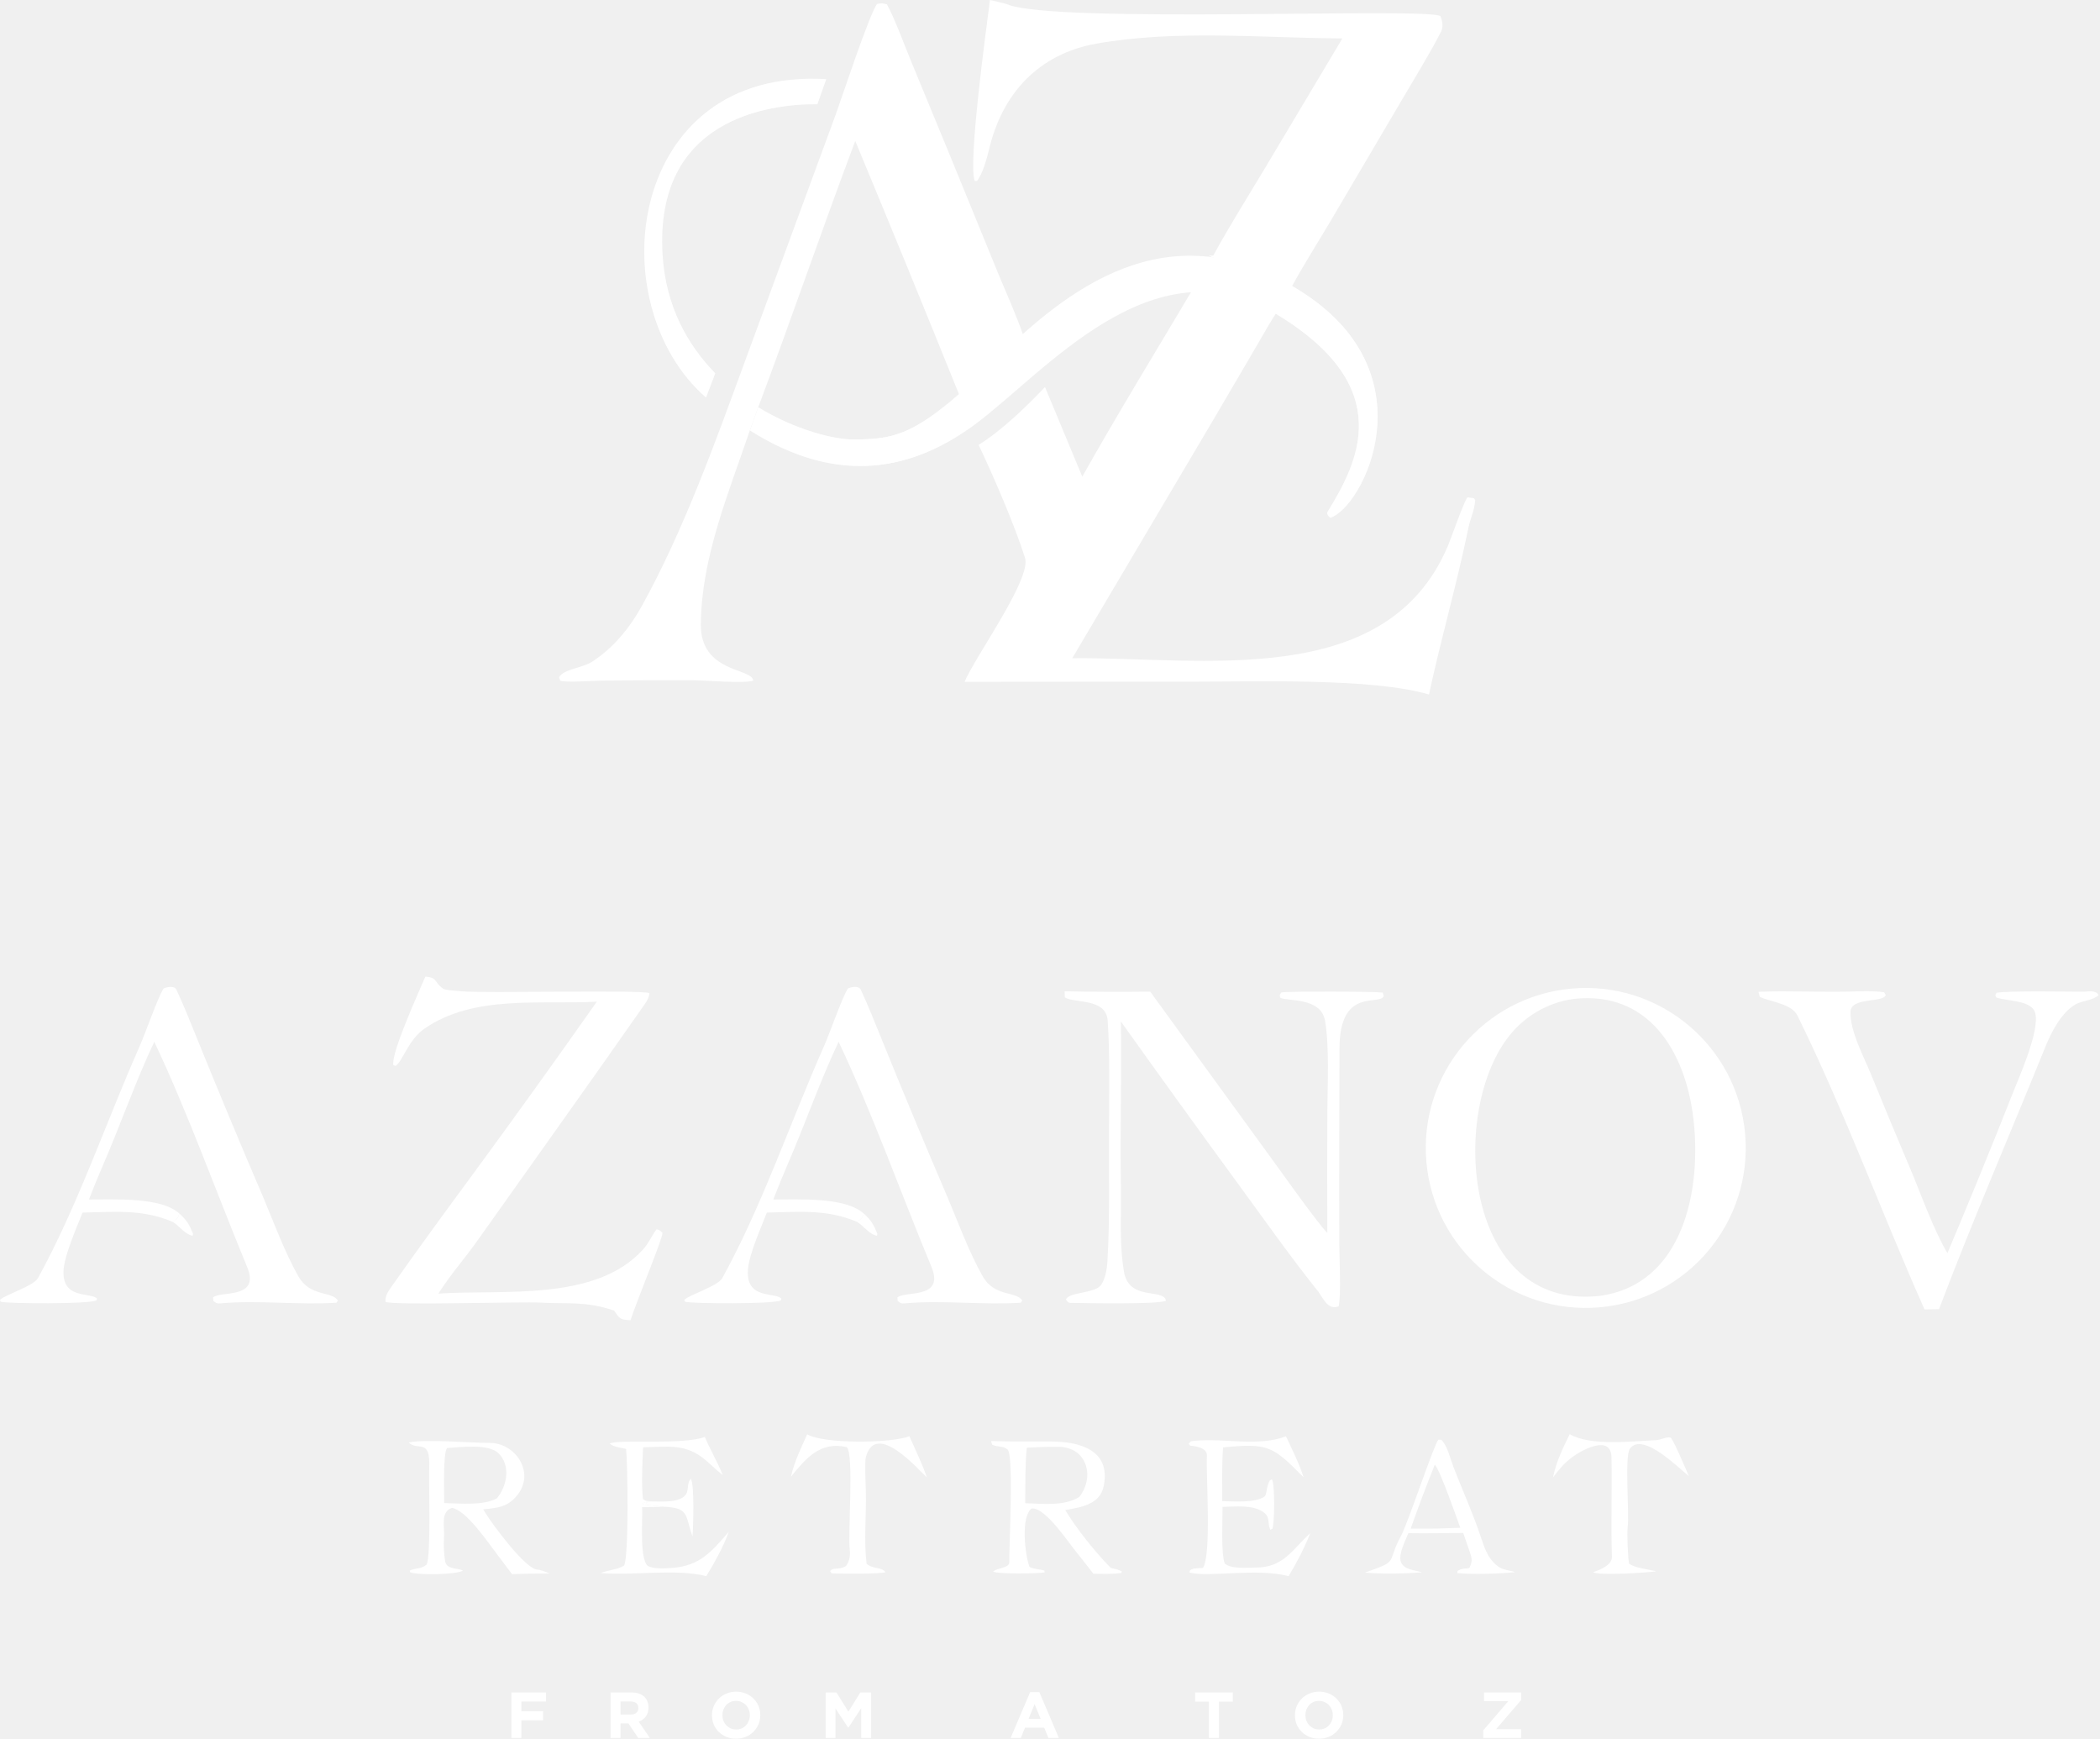
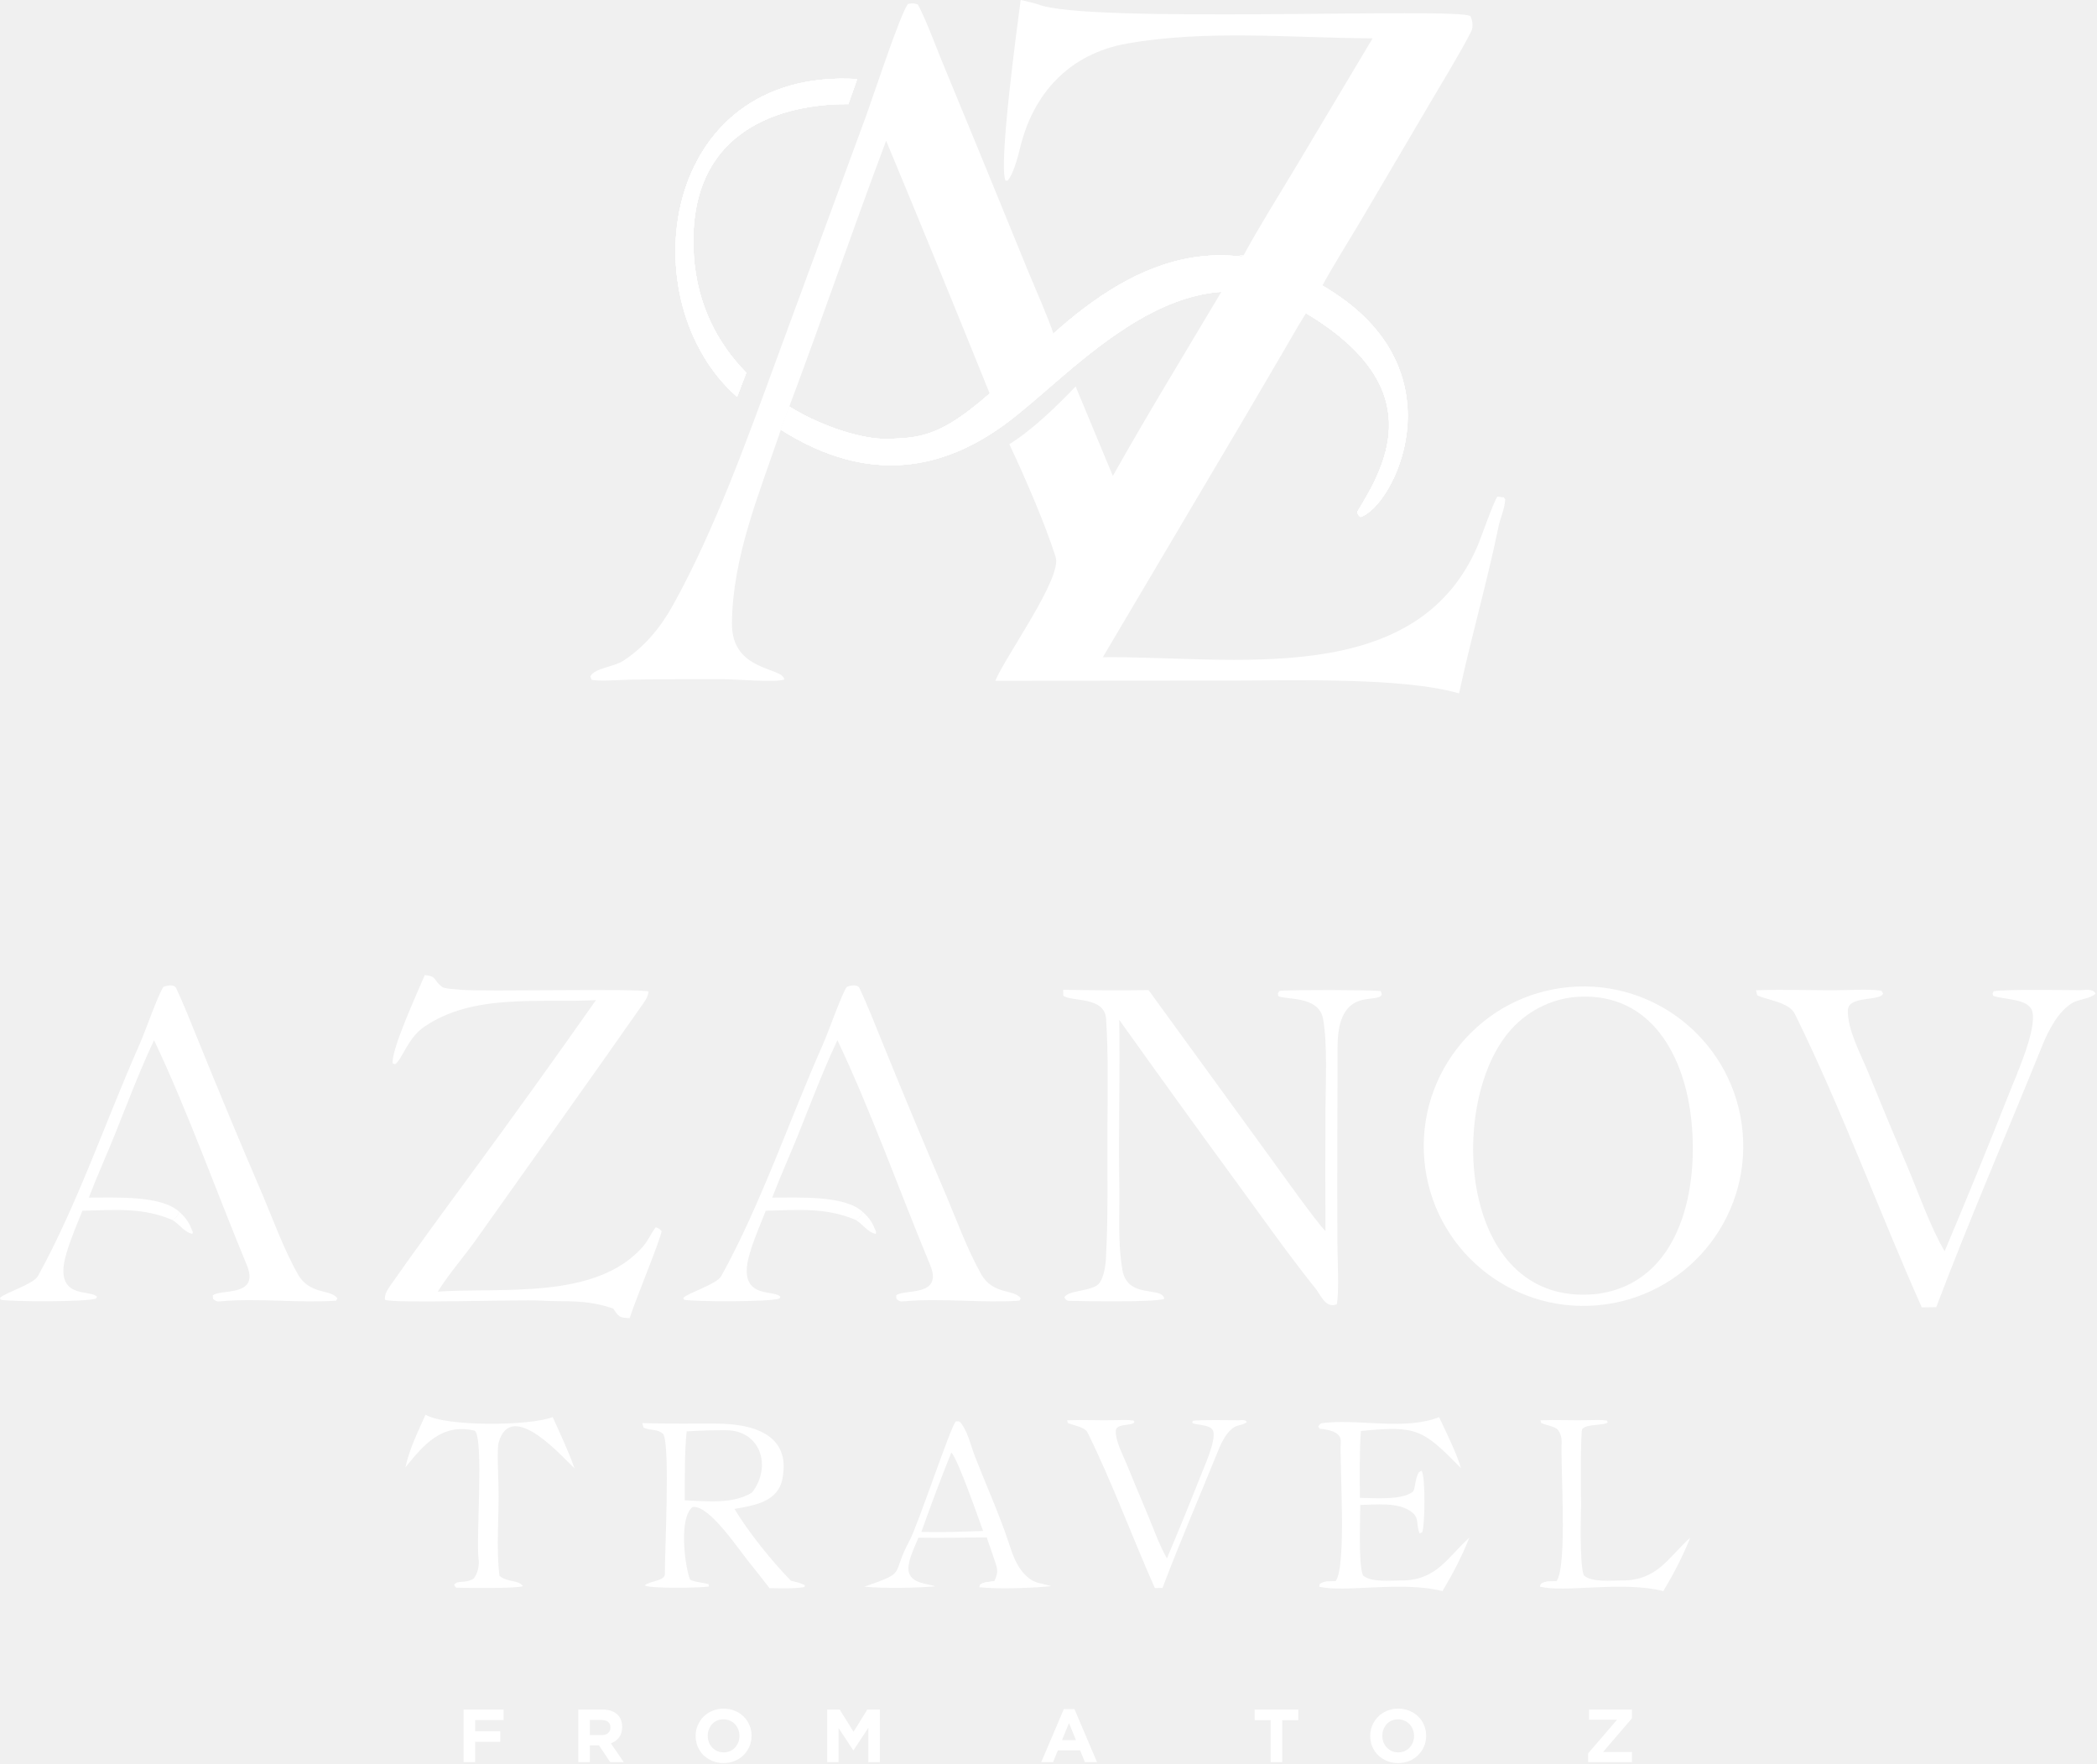
- <svg xmlns="http://www.w3.org/2000/svg" width="1081" height="895" viewBox="0 0 1081 895" fill="none">
-   <path d="M783.018 894.509H763.527V890.598L776.399 875.619H763.928V871.106H783.018V875.018L770.147 889.996H783.018V894.509Z" fill="white" />
-   <path d="M634.579 875.853H627.458V894.509H622.309V875.853H615.188V871.106H634.579V875.853Z" fill="white" />
-   <path d="M545.05 894.509H539.667L537.527 889.26H527.631L525.491 894.509H520.242L530.272 870.938H535.02L545.05 894.509ZM535.688 884.713L532.579 877.124L529.47 884.713H535.688Z" fill="white" />
-   <path d="M448.428 894.509H443.313V879.23L436.727 889.227H436.593L430.073 879.331V894.509H425.025V871.106H430.575L436.727 881.002L442.878 871.106H448.428V894.509Z" fill="white" />
-   <path d="M391.37 882.807C391.37 884.479 391.058 886.051 390.434 887.522C389.81 888.97 388.941 890.252 387.827 891.366C386.734 892.459 385.419 893.328 383.881 893.974C382.366 894.598 380.705 894.91 378.9 894.91C377.094 894.91 375.434 894.598 373.918 893.974C372.403 893.328 371.088 892.47 369.973 891.4C368.881 890.308 368.023 889.037 367.399 887.588C366.797 886.117 366.496 884.546 366.496 882.874V882.807C366.496 881.136 366.808 879.576 367.432 878.127C368.056 876.656 368.914 875.374 370.007 874.282C371.121 873.168 372.436 872.298 373.952 871.674C375.49 871.028 377.161 870.705 378.967 870.705C380.772 870.705 382.433 871.028 383.948 871.674C385.464 872.298 386.768 873.156 387.86 874.249C388.974 875.318 389.833 876.589 390.434 878.06C391.058 879.509 391.37 881.069 391.37 882.741V882.807ZM385.988 882.874V882.807C385.988 881.804 385.809 880.857 385.453 879.966C385.118 879.074 384.628 878.294 383.982 877.625C383.358 876.957 382.611 876.433 381.742 876.054C380.872 875.653 379.925 875.452 378.9 875.452C377.852 875.452 376.894 875.642 376.025 876.02C375.178 876.399 374.442 876.923 373.818 877.592C373.216 878.261 372.737 879.041 372.38 879.932C372.046 880.801 371.879 881.738 371.879 882.741V882.807C371.879 883.81 372.046 884.758 372.38 885.649C372.737 886.541 373.227 887.321 373.851 887.99C374.498 888.658 375.244 889.193 376.091 889.594C376.961 889.973 377.919 890.163 378.967 890.163C379.992 890.163 380.939 889.973 381.809 889.594C382.678 889.216 383.413 888.692 384.015 888.023C384.639 887.354 385.118 886.585 385.453 885.716C385.809 884.825 385.988 883.877 385.988 882.874Z" fill="white" />
-   <path d="M334.512 894.509H328.494L323.479 887.02H319.433V894.509H314.285V871.106H324.983C327.769 871.106 329.931 871.786 331.469 873.145C333.03 874.505 333.81 876.4 333.81 878.829V878.896C333.81 880.79 333.342 882.34 332.406 883.543C331.492 884.724 330.288 885.594 328.795 886.151L334.512 894.509ZM328.594 879.163V879.097C328.594 877.982 328.237 877.146 327.524 876.589C326.811 876.032 325.819 875.753 324.549 875.753H319.433V882.473H324.649C325.919 882.473 326.889 882.172 327.558 881.571C328.249 880.969 328.594 880.166 328.594 879.163Z" fill="white" />
-   <path d="M281.077 875.787H268.406V880.768H279.572V885.449H268.406V894.509H263.257V871.106H281.077V875.787Z" fill="white" />
-   <path d="M809.03 508.828C854.38 504.813 894.38 538.357 898.33 583.709C902.28 629.061 868.67 669.011 823.31 672.891C778.04 676.763 738.187 643.246 734.247 597.989C730.307 552.731 763.77 512.834 809.03 508.828ZM871.62 575.149C867.43 541.266 848.77 509.843 810.11 514.135C796.451 516.02 784.12 523.332 775.92 534.419C746.089 573.981 753.686 674.421 823.24 667.026C866.79 661.256 876.15 611.76 871.62 575.149Z" fill="white" />
-   <path d="M614.299 148.359C619.037 148.501 622.506 148.686 627.2 149.24C634.749 150.78 639.786 151.893 647.129 154.746C648.959 155.457 657.148 158.967 658.335 159.214C655.494 162.758 649.129 174.158 646.532 178.596L625.02 215.318L551.955 338.794C617.864 338.044 713.424 355.905 745.259 281.136C747.196 276.586 753.461 258.281 755.39 255.991L758.63 256.394L759.36 257.382C759.13 262.521 756.92 266.618 755.89 271.661C749.983 300.468 741.764 328.692 735.59 357.455C706.641 348.947 647.991 350.854 615.81 350.841L496.516 350.937C502.03 337.819 531.008 297.992 527.644 287.201C522.523 270.777 511.348 244.922 503.751 228.994C515.758 221.485 528.22 209.41 537.925 199.217L557.118 245.348C574.92 213.598 595.615 179.848 614.299 148.359Z" fill="white" />
-   <path d="M360.763 321.317C361.054 286.989 374.931 254.189 385.722 222.27L389.76 211.078C407.036 165.182 422.942 118.52 440.248 72.559C458.327 116.003 476.164 159.548 493.758 203.191L498.238 199.414C505.998 191.444 518.38 180.84 526.884 173.107C523.429 162.714 517.844 150.502 513.604 140.198L489.403 80.997L468.752 30.915C465.874 23.871 460.065 8.339 456.533 2.242C453.992 1.591 454.104 1.647 451.474 2.028C447.281 7.831 433.318 50.418 430.038 59.4L383.706 185.329C368.27 227.414 352.096 272.712 330.341 312.004C324.044 323.378 315.64 333.578 304.738 340.633C299.668 343.914 290.228 344.261 287.771 348.624L288.372 350.353C290.618 351.385 305.112 350.418 308.644 350.354C324.772 350.062 340.937 350.139 357.048 350.14C362.585 350.141 383.786 351.952 387.743 350.283C387.153 343.732 360.55 346.429 360.763 321.317Z" fill="white" />
-   <path d="M509.598 0C511.338 0.451 517.454 1.775 518.598 2.248C543.019 12.359 735.16 3.652 741.468 8.311C742.57 10.68 742.977 14.018 741.829 16.255C735.886 27.845 728.423 39.805 721.864 51.039L684.931 113.765C678.577 124.471 670.457 137.326 664.629 148.12L664.159 148.901C661.113 147.483 654.63 142.571 652.725 142.636C650.262 144.85 647.53 149.113 646.496 152.271C649.741 154.662 654.783 155.944 659.085 158.883L659.019 159.249L658.335 159.214C657.148 158.967 648.959 155.457 647.129 154.746C639.786 151.893 634.749 150.78 627.2 149.24C625.474 147.682 625.209 148.697 623.397 147.345C624.235 143.453 628.602 137.34 630.916 134.046C627.474 133.373 625.305 133.148 622.166 131.52L624.53 131.573C632.469 116.983 642.215 101.459 650.805 87.148L691.016 19.764C649.416 19.57 605.519 15.159 564.345 22.469C534.7 27.732 515.907 48.126 509.161 76.777C508.121 81.043 505.815 89.841 502.836 93.155L501.776 93.1C498.127 85.083 507.673 14.731 509.598 0Z" fill="white" />
+ <svg xmlns="http://www.w3.org/2000/svg" width="1081" height="909" viewBox="0 0 1081 909" fill="none">
+   <path d="M841.27 908.383H818.683V903.85L833.599 886.493H819.148V881.263H841.27V885.796L826.354 903.152H841.27V908.383Z" fill="white" />
+   <path d="M735.177 894.823C735.177 896.76 734.815 898.581 734.092 900.285C733.369 901.964 732.361 903.449 731.07 904.741C729.804 906.006 728.28 907.014 726.498 907.763C724.742 908.486 722.818 908.847 720.726 908.847C718.633 908.847 716.709 908.486 714.953 907.763C713.197 907.014 711.673 906.019 710.381 904.779C709.116 903.514 708.121 902.042 707.398 900.363C706.701 898.658 706.352 896.837 706.352 894.9V894.823C706.352 892.885 706.714 891.077 707.437 889.399C708.16 887.694 709.154 886.209 710.42 884.943C711.711 883.652 713.235 882.644 714.992 881.921C716.774 881.172 718.711 880.798 720.803 880.798C722.895 880.798 724.819 881.172 726.576 881.921C728.332 882.644 729.843 883.639 731.109 884.904C732.4 886.144 733.394 887.616 734.092 889.321C734.815 891 735.177 892.808 735.177 894.745V894.823ZM728.939 894.9V894.823C728.939 893.66 728.732 892.563 728.319 891.529C727.932 890.496 727.363 889.592 726.614 888.817C725.891 888.043 725.026 887.436 724.019 886.997C723.011 886.532 721.914 886.299 720.726 886.299C719.512 886.299 718.401 886.519 717.394 886.958C716.412 887.397 715.56 888.004 714.837 888.779C714.139 889.554 713.584 890.458 713.171 891.491C712.783 892.498 712.59 893.583 712.59 894.745V894.823C712.59 895.985 712.783 897.083 713.171 898.116C713.584 899.149 714.152 900.053 714.875 900.828C715.624 901.603 716.49 902.222 717.471 902.687C718.478 903.126 719.589 903.346 720.803 903.346C721.991 903.346 723.089 903.126 724.096 902.687C725.103 902.248 725.956 901.641 726.653 900.866C727.376 900.092 727.932 899.2 728.319 898.193C728.732 897.16 728.939 896.062 728.939 894.9Z" fill="white" />
+   <path d="M669.258 886.764H661.006V908.383H655.04V886.764H646.788V881.263H669.258V886.764Z" fill="white" />
+   <path d="M565.512 908.383H559.274L556.795 902.3H545.327L542.847 908.383H536.765L548.387 881.069H553.889L565.512 908.383ZM554.664 897.031L551.061 888.236L547.458 897.031H554.664Z" fill="white" />
+   <path d="M453.547 908.383H447.619V890.677L439.987 902.261H439.832L432.277 890.793V908.383H426.427V881.263H432.858L439.987 892.731L447.115 881.263H453.547V908.383Z" fill="white" />
+   <path d="M387.428 894.823C387.428 896.76 387.067 898.581 386.343 900.285C385.62 901.964 384.613 903.449 383.321 904.741C382.056 906.006 380.532 907.014 378.75 907.763C376.993 908.486 375.069 908.847 372.977 908.847C370.885 908.847 368.961 908.486 367.204 907.763C365.448 907.014 363.924 906.019 362.633 904.779C361.367 903.514 360.373 902.042 359.65 900.363C358.952 898.658 358.604 896.837 358.604 894.9V894.823C358.604 892.885 358.965 891.077 359.688 889.399C360.412 887.694 361.406 886.209 362.672 884.943C363.963 883.652 365.487 882.644 367.243 881.921C369.025 881.172 370.963 880.798 373.055 880.798C375.147 880.798 377.071 881.172 378.827 881.921C380.584 882.644 382.095 883.639 383.36 884.904C384.652 886.144 385.646 887.616 386.343 889.321C387.067 891 387.428 892.808 387.428 894.745V894.823ZM381.191 894.9V894.823C381.191 893.66 380.984 892.563 380.571 891.529C380.183 890.496 379.615 889.592 378.866 888.817C378.143 888.043 377.278 887.436 376.27 886.997C375.263 886.532 374.165 886.299 372.977 886.299C371.763 886.299 370.653 886.519 369.645 886.958C368.664 887.397 367.811 888.004 367.088 888.779C366.391 889.554 365.836 890.458 365.422 891.491C365.035 892.498 364.841 893.583 364.841 894.745V894.823C364.841 895.985 365.035 897.083 365.422 898.116C365.836 899.149 366.404 900.053 367.127 900.828C367.876 901.603 368.741 902.222 369.723 902.687C370.73 903.126 371.841 903.346 373.055 903.346C374.243 903.346 375.34 903.126 376.348 902.687C377.355 902.248 378.207 901.641 378.905 900.866C379.628 900.092 380.183 899.2 380.571 898.193C380.984 897.16 381.191 896.062 381.191 894.9Z" fill="white" />
+   <path d="M321.54 908.383H314.567L308.755 899.704H304.067V908.383H298.101V881.263H310.499C313.727 881.263 316.233 882.05 318.015 883.626C319.823 885.202 320.727 887.397 320.727 890.212V890.29C320.727 892.485 320.184 894.28 319.1 895.675C318.041 897.044 316.646 898.051 314.915 898.697L321.54 908.383ZM314.683 890.6V890.522C314.683 889.231 314.27 888.262 313.443 887.616C312.617 886.971 311.467 886.648 309.995 886.648H304.067V894.435H310.111C311.584 894.435 312.707 894.087 313.482 893.389C314.283 892.692 314.683 891.762 314.683 890.6Z" fill="white" />
+   <path d="M259.62 886.687H244.936V892.459H257.876V897.883H244.936V908.383H238.97V881.263H259.62V886.687Z" fill="white" />
+   <path d="M550.114 732.155C558.393 731.829 566.969 732.312 575.279 732.085C578.03 732.01 581.622 731.888 584.315 732.271L584.781 733.055C583.918 735.244 575.264 733.519 575.168 737.621C575.047 742.946 578.67 749.545 580.713 754.531C584.156 762.994 587.664 771.43 591.235 779.838C594.203 786.818 597.795 797.067 601.561 803.309C607.555 789.128 613.38 774.877 619.04 760.558C620.786 756.012 626.811 742.892 625.462 737.925C624.494 734.355 617.85 734.774 614.818 733.683C614.543 732.829 614.538 733.247 614.956 732.41C618.363 731.834 634.392 732.127 638.619 732.132C640 732.068 642.068 731.666 642.708 733.075C641.349 734.448 638.296 734.575 636.593 735.499C632.557 737.756 629.837 743.165 628.15 747.339C618.569 771.025 608.306 794.699 599.271 818.578L595.324 818.63C583.77 792.703 573.28 764.065 560.694 738.581C559.107 735.363 553.135 734.84 550.452 733.527L550.114 732.155Z" fill="white" />
+   <path d="M331.085 733.602C343.354 733.974 356.434 733.899 368.796 733.878C387.21 733.848 408.158 738.856 403.269 762.62C400.862 774.314 388.55 776.096 378.632 777.853C385.665 789.601 398.179 805.211 407.819 814.929C410.976 815.651 412.022 815.813 414.916 817.146L414.651 818.118C409.606 819.065 402.024 818.728 396.703 818.69L387.905 807.466C381.518 800.14 366.168 775.81 357.066 776.844C350.047 782.051 352.748 805.971 355.588 813.981C356.06 815.314 362.997 815.925 365.26 816.61L365.466 817.818C361.628 818.616 334.538 818.977 332.37 817.271C334.802 814.891 342.784 815.127 342.739 811.353C342.615 800.675 345.575 745.439 341.917 739.256C338.703 736.352 335.886 737.765 331.764 735.939L331.085 733.602ZM374.278 737.274C367.363 737.237 360.88 737.462 353.973 737.858C352.829 748.682 353.072 762.309 352.983 773.431C364.47 773.829 377.742 775.51 387.658 769.421C397.982 756.154 392.267 737.37 374.278 737.274Z" fill="white" />
+   <path d="M512.557 815.091L514.948 815.116L515.509 816.498C512.756 818.068 508.263 817.943 504.896 818.168L505.17 816.947C506.942 815.489 509.924 815.489 512.557 815.091Z" fill="white" />
+   <path d="M492.714 732.723C494.224 732.786 494.465 732.38 495.442 733.671C499.026 738.407 500.312 744.887 502.458 750.426C508.148 765.116 514.712 779.56 519.733 794.497C522.087 801.498 523.993 808.089 529.874 813.122C533.524 816.348 537.46 816.212 541.895 817.644C533.299 818.616 513.516 819.351 504.896 818.168L505.17 816.947C506.942 815.49 509.924 815.489 512.556 815.091C515.172 809.846 513.915 807.989 511.971 802.159C510.89 798.932 509.786 795.718 508.66 792.516C497.024 792.616 485.086 792.865 473.478 792.666C471.588 797.275 467.067 806.096 468.581 810.767C470.382 816.336 477.592 816.187 482.13 817.757C471.727 818.641 456.028 818.89 445.553 817.943C468.317 810.02 458.95 812.474 468.802 794.31C473.25 786.125 489.993 735.433 492.714 732.723ZM490.414 748.762C484.971 762.309 479.818 775.972 474.956 789.738C480.593 789.738 486.498 789.838 492.108 789.676L506.777 789.215C504.61 783.309 493.832 752.178 490.414 748.762Z" fill="white" />
+   <path d="M688.527 815.078C694.302 806.98 690.502 755.813 691.167 743.093C691.435 737.973 684.369 736.891 680.384 736.533L679.501 735.367C680.91 733.559 680.462 733.693 683.721 733.387C702.377 731.639 724.226 737.353 741.862 730.546C745.637 738.63 750.577 748.441 753.163 756.832C733.352 736.759 730.493 734.805 701.529 737.679C700.739 748.629 701.009 761.037 701.02 772.135C708.023 772.234 722.219 773.418 728.07 769.193C729.773 767.964 729.136 762.51 731.538 758.852L732.822 758.13C734.923 761.173 734.57 786.599 733.125 789.9L731.783 790.461C729.712 785.54 732.061 782.425 727.201 779.061C720.306 774.278 709.396 775.648 701.205 775.81C701.246 783.683 700.168 806.395 702.616 812.113C706.761 815.863 716.93 814.679 722.427 814.717C740.533 814.804 746.293 802.645 757.414 792.703C753.585 802.421 748.937 811.253 743.57 820.211C722.725 814.829 692.462 821.207 680.087 817.906L680.443 816.498C683.058 814.866 685.118 815.29 688.527 815.078Z" fill="white" />
+   <path d="M688.527 815.078L691.258 815.277L691.544 816.349C686.746 818.03 685.292 817.843 680.087 817.906L680.443 816.498C683.058 814.866 685.118 815.29 688.527 815.078Z" fill="white" />
+   <path d="M819.275 732.085C810.964 732.312 802.388 731.829 794.109 732.155L794.448 733.527C797.13 734.84 803.102 735.363 804.689 738.581L815.426 737.621C815.521 733.519 827.913 735.244 828.776 733.055L828.31 732.271C825.618 731.888 822.025 732.01 819.275 732.085Z" fill="white" />
+   <path d="M802.384 815.078C808.158 806.98 804.358 755.813 805.024 743.094C805.024 735.205 797.577 733.387 797.577 733.387C816.234 731.64 815.385 737.679 815.385 737.679C814.595 748.629 815.061 775.81 815.061 775.81C815.061 775.81 814.025 806.395 816.473 812.113C820.618 815.863 830.786 814.679 836.284 814.717C854.389 814.804 860.15 802.645 871.27 792.703C867.442 802.421 862.793 811.253 857.426 820.211C836.581 814.829 806.318 821.207 793.943 817.906L794.3 816.498C796.915 814.866 798.974 815.29 802.384 815.078Z" fill="white" />
+   <path d="M802.384 815.078L805.115 815.277L805.4 816.349C800.602 818.03 799.148 817.843 793.943 817.906L794.3 816.498C796.915 814.866 798.974 815.29 802.384 815.078Z" fill="white" />
+   <path d="M219.36 729.272C229.873 735.515 273.279 735.105 284.902 730.494C288.67 738.9 293.173 748.297 296.145 756.906C290.867 752.206 263.461 720.22 257.011 743.792C256.191 746.788 256.874 761.723 256.981 765.812C257.374 780.781 255.663 797.599 257.463 812.275C261.465 815.863 267.228 814.256 269.584 817.669C266.25 818.902 241.643 818.666 236.248 818.479C234.714 818.429 235.056 818.504 234.077 817.021C236.124 814.156 239.212 816.697 244.266 813.72C246.44 810.63 247.174 806.968 246.673 803.255C245.348 793.438 249.491 742.007 244.785 737.521C227.726 733.481 218.383 744.839 208.97 756.434C211.17 746.569 215.271 738.491 219.36 729.272Z" fill="white" />
+   <path d="M809.03 508.828C854.38 504.813 894.38 538.357 898.33 583.709C902.28 629.061 868.67 669.011 823.31 672.891C778.04 676.763 738.187 643.246 734.247 597.989C730.307 552.731 763.77 512.834 809.03 508.828ZM871.62 575.149C867.43 541.266 848.77 509.843 810.111 514.135C796.451 516.02 784.12 523.332 775.92 534.419C746.089 573.981 753.686 674.421 823.24 667.026C866.79 661.256 876.15 611.76 871.62 575.149Z" fill="white" />
  <path d="M548.033 510.222C562.716 510.528 577.404 510.587 592.09 510.401L654.999 596.954C659.77 603.491 678.476 629.887 683.268 634.594C683.166 613.677 683.17 592.759 683.279 571.841C683.355 558.446 684.372 538.211 682.048 525.243C679.868 513.077 662.478 515.558 658.91 513.471C658.765 511.481 658.502 512.341 659.638 510.783C664.16 510.17 707.382 510.274 711.766 510.865L712.302 512.601C710.396 518.03 689.625 507.612 689.519 539.473C689.409 572.876 689.298 607.629 689.429 641.165C689.457 648.271 690.423 666.134 689.095 672.381C683.736 674.375 681.447 668.905 678.701 664.91C664.995 647.869 651.413 628.624 638.454 610.863C617.777 582.609 597.279 554.225 576.961 525.711C577.459 553.337 576.517 581.963 576.985 609.629C577.296 624.957 576.06 639.36 578.562 654.467C581.117 669.894 599.028 662.864 600.195 669.498C596.014 671.469 558.186 670.73 551.15 670.586C549.596 670.555 549.277 669.709 548.706 668.785C550.592 664.854 563.668 665.877 566.864 661.27C568.924 658.302 569.852 653.08 570.058 649.512C571.363 626.901 570.757 604.048 570.877 581.31C570.974 563.028 571.368 543.455 570.199 525.302C569.433 513.389 552.358 516.576 548.12 513.269L548.033 510.222Z" fill="white" />
  <path d="M218.967 502.651C225.502 503.195 223.239 505.444 228.042 508.832C229.352 509.755 235.871 510.054 237.625 510.229C248.296 511.289 330.47 509.413 334.297 511.133C334.145 513.243 333.095 515.132 331.892 516.855C303.431 557.613 274.459 598.014 245.736 638.589C239.493 647.408 232.077 655.821 226.283 664.879L225.681 665.831C258.436 663.537 306.71 670.284 331.148 642.951C334.017 639.743 335.442 636.119 337.954 632.71C339.652 633.046 339.785 633.415 341.051 634.606C340.762 638.409 327.077 671.295 324.589 679.502C318.952 679.222 319.205 678.879 316.046 674.536C301.469 669.576 291.772 671.257 278.736 670.467C268.158 669.827 201.794 672.049 198.445 670.022C198.152 667.31 199.625 664.961 201.241 662.658C214.56 643.678 228.493 624.638 242.232 605.991C264.203 576.075 285.866 545.934 307.216 515.572C277.958 517.091 243.684 511.912 218.452 529.483C210.097 535.3 207.24 546.32 203.675 548.594L202.516 548.275C201.116 542.189 215.468 510.934 218.967 502.651Z" fill="white" />
  <path d="M905.21 510.483C920.86 509.866 937.07 510.778 952.78 510.35C957.98 510.208 964.77 509.978 969.86 510.701L970.74 512.183C969.11 516.322 952.75 513.061 952.57 520.815C952.34 530.881 959.19 543.355 963.05 552.779C969.56 568.776 976.19 584.723 982.94 600.617C988.55 613.811 995.34 633.184 1002.46 644.984C1013.79 618.177 1024.8 591.238 1035.5 564.172C1038.8 555.579 1050.19 530.778 1047.64 521.389C1045.81 514.64 1033.25 515.433 1027.52 513.371C1027 511.756 1026.99 512.547 1027.78 510.965C1034.22 509.875 1064.52 510.429 1072.51 510.439C1075.12 510.318 1079.03 509.558 1080.24 512.222C1077.67 514.816 1071.9 515.057 1068.68 516.804C1061.05 521.07 1055.91 531.294 1052.72 539.184C1034.61 583.958 1015.21 628.709 998.13 673.847L990.67 673.945C968.83 624.936 949 570.802 925.21 522.629C922.21 516.547 910.92 515.558 905.85 513.076L905.21 510.483Z" fill="white" />
-   <path d="M510.18 741.719C520.028 742.018 530.527 741.958 540.45 741.941C555.231 741.917 572.046 745.937 568.121 765.012C566.189 774.399 556.306 775.829 548.345 777.239C553.99 786.669 564.036 799.199 571.774 806.999C574.308 807.579 575.147 807.709 577.47 808.779L577.258 809.559C573.208 810.319 567.122 810.049 562.851 810.019L555.789 801.009C550.661 795.129 538.34 775.599 531.034 776.429C525.4 780.609 527.568 799.808 529.848 806.239C530.227 807.308 535.796 807.799 537.612 808.349L537.777 809.319C534.696 809.959 512.955 810.249 511.212 808.879C513.164 806.969 519.57 807.159 519.535 804.129C519.435 795.559 521.811 751.222 518.875 746.258C516.296 743.927 514.034 745.061 510.725 743.596L510.18 741.719ZM544.851 744.667C539.3 744.637 534.096 744.818 528.552 745.136C527.634 753.824 527.829 764.762 527.757 773.689C536.978 774.009 547.631 775.359 555.591 770.471C563.878 759.822 559.29 744.744 544.851 744.667Z" fill="white" />
-   <path d="M210.366 742.456C218.793 740.585 242.337 742.691 252.1 742.673C265.252 742.649 275.621 757.788 266.349 769.483C261.394 775.729 256.198 776.099 248.768 776.859C249.162 777.569 249.574 778.259 250.006 778.949C253.659 784.789 270.575 807.818 276.738 807.909C278.178 807.929 280.412 808.869 282.199 809.569L282.906 809.849C276.457 809.869 270.008 809.989 263.563 810.209L256.324 800.599C251.235 793.979 240.22 777.439 232.69 776.119C226.406 778.079 229.047 786.159 228.551 791.579C228.24 794.969 228.573 800.269 229.156 803.609C229.914 807.949 235.26 806.849 238.346 808.409C234.789 810.529 214.954 810.819 211.094 809.239L210.938 808.359C214.661 806.789 216.62 807.739 219.622 805.279C221.971 800.228 220.643 763.493 220.958 755.265C221.548 739.886 215.119 747.066 210.366 742.456ZM256.443 747.866C251.225 742.99 237.206 744.88 230.125 745.302C227.951 747.969 228.712 768.586 228.64 773.62C236.796 773.82 248.757 775.069 255.772 771.195C261.083 764.891 263.043 754.033 256.443 747.866Z" fill="white" />
-   <path d="M756.35 807.129L758.27 807.149L758.72 808.259C756.51 809.519 752.904 809.419 750.201 809.599L750.421 808.619C751.843 807.449 754.237 807.449 756.35 807.129Z" fill="white" />
-   <path d="M740.423 741.014C741.635 741.064 741.828 740.738 742.612 741.774C745.489 745.576 746.522 750.777 748.244 755.223C752.812 767.015 758.08 778.609 762.11 790.599C764 796.219 765.53 801.51 770.25 805.55C773.18 808.139 776.34 808.029 779.9 809.179C773 809.959 757.12 810.549 750.201 809.599L750.421 808.619C751.843 807.449 754.237 807.449 756.35 807.129C758.45 802.919 757.44 801.429 755.88 796.749C755.012 794.159 754.126 791.579 753.222 789.01C743.882 789.09 734.3 789.289 724.982 789.129C723.465 792.829 719.836 799.909 721.051 803.659C722.497 808.129 728.284 808.009 731.927 809.269C723.576 809.979 710.975 810.179 702.567 809.419C720.84 803.059 713.322 805.029 721.229 790.449C724.8 783.878 738.238 743.191 740.423 741.014ZM738.576 753.888C734.207 764.762 730.071 775.729 726.168 786.779C730.693 786.779 735.434 786.859 739.937 786.729L751.711 786.359C749.972 781.619 741.32 756.631 738.576 753.888Z" fill="white" />
-   <path d="M619.153 807.119C623.788 800.619 620.738 759.548 621.272 749.338C621.487 745.228 615.815 744.359 612.616 744.072L611.908 743.136C613.039 741.685 612.679 741.792 615.295 741.547C630.27 740.144 647.808 744.73 661.964 739.266C664.994 745.755 668.959 753.63 671.035 760.366C655.133 744.253 652.838 742.685 629.589 744.992C628.955 753.781 629.172 763.741 629.181 772.649C634.802 772.729 646.197 773.679 650.893 770.288C652.26 769.301 651.749 764.923 653.677 761.987L654.708 761.408C656.394 763.85 656.111 784.259 654.951 786.909L653.874 787.359C652.211 783.409 654.097 780.909 650.196 778.209C644.661 774.369 635.904 775.469 629.329 775.599C629.362 781.919 628.497 800.149 630.462 804.739C633.789 807.749 641.951 806.799 646.364 806.829C660.897 806.899 665.521 797.139 674.447 789.159C671.374 796.959 667.643 804.049 663.335 811.239C646.603 806.919 622.311 812.039 612.378 809.389L612.664 808.259C614.763 806.949 616.416 807.289 619.153 807.119Z" fill="white" />
-   <path d="M619.153 807.119L621.345 807.279L621.574 808.139C617.723 809.489 616.556 809.339 612.378 809.389L612.664 808.259C614.763 806.949 616.416 807.289 619.153 807.119Z" fill="white" />
-   <path d="M322.285 745.744C319.615 745.139 315.73 744.717 313.905 743.06C317.405 740.55 351.392 743.956 362.804 739.587C365.619 746.235 369.123 752.046 372.066 759.229C369.737 757.465 366.032 753.986 363.716 751.949C353.329 742.813 344.107 744.607 331.049 744.954C330.672 752.136 330.145 764.578 330.953 771.516C332.427 772.869 333.478 772.519 335.959 772.809L333.301 772.819L332.73 773.969L332.871 772.939L330.696 773.739L330.937 774.309C332.647 774.599 340.997 775.379 341.178 775.479C338.291 775.709 333.583 775.659 330.552 775.729C330.881 782.379 329.102 802.139 333.458 806.019C336.908 807.639 341.955 807.259 345.757 807.019C360.205 806.109 366.433 798.519 375.177 788.369C372.618 795.589 367.624 804.709 363.577 811.239C347.711 807.259 325.873 811.099 309.176 809.639C313.741 807.909 317.512 808.039 321.244 805.809C323.804 801.219 323.104 753.035 322.285 745.744Z" fill="white" />
-   <path d="M808.05 738.167C818.44 744.415 840.42 741.791 852.61 741.232C855.08 741.119 858.01 739.237 860.11 740.005C862.44 743.255 867.29 755.128 869.38 759.76C864.8 756.284 845.6 736.599 839.01 745.645C836.17 749.541 838.8 778.919 837.87 786.029C837.45 789.219 837.95 801.589 838.59 804.829C841.63 807.069 848.27 807.669 852.57 808.759C847.64 809.479 823.31 811.049 820.05 809.249C823.49 807.979 829.91 805.659 829.77 801.249C829.2 784.239 829.89 767.057 829.54 750.068C829.31 738.526 815.31 745.794 810.19 749.381C805.33 752.782 803.11 755.713 799.4 760.442C801.37 751.735 804.15 746.062 808.05 738.167Z" fill="white" />
-   <path d="M415.5 738.244C423.939 743.255 458.78 742.926 468.11 739.225C471.134 745.972 474.749 753.515 477.134 760.425C472.898 756.653 450.899 730.978 445.722 749.899C445.064 752.304 445.612 764.292 445.698 767.574C446.013 779.589 444.64 793.089 446.085 804.869C449.297 807.749 453.923 806.459 455.814 809.199C453.138 810.189 433.386 809.999 429.056 809.849C427.824 809.809 428.099 809.869 427.313 808.679C428.956 806.379 431.435 808.419 435.492 806.029C437.237 803.549 437.826 800.609 437.424 797.629C436.36 789.749 439.686 748.466 435.908 744.865C422.215 741.622 414.716 750.739 407.16 760.046C408.926 752.128 412.218 745.644 415.5 738.244Z" fill="white" />
-   <path d="M679.061 870.704C680.866 870.704 682.526 871.028 684.042 871.674C685.557 872.298 686.861 873.156 687.953 874.248C689.067 875.318 689.926 876.589 690.527 878.06C691.151 879.508 691.464 881.069 691.464 882.74V882.808C691.464 884.479 691.151 886.05 690.527 887.521C689.903 888.97 689.034 890.252 687.92 891.366C686.828 892.458 685.513 893.328 683.975 893.975C682.459 894.599 680.798 894.91 678.993 894.91C677.188 894.91 675.527 894.599 674.012 893.975C672.496 893.328 671.181 892.469 670.066 891.399C668.974 890.307 668.116 889.037 667.492 887.589C666.89 886.118 666.59 884.546 666.59 882.874V882.808C666.59 881.136 666.901 879.576 667.525 878.127C668.149 876.656 669.008 875.374 670.1 874.282C671.214 873.168 672.529 872.298 674.045 871.674C675.583 871.027 677.255 870.704 679.061 870.704ZM678.993 875.452C677.946 875.452 676.987 875.642 676.118 876.021C675.271 876.399 674.535 876.923 673.911 877.592C673.309 878.26 672.83 879.041 672.474 879.933C672.139 880.802 671.973 881.738 671.973 882.74V882.808C671.973 883.811 672.139 884.758 672.474 885.649C672.83 886.541 673.321 887.321 673.945 887.989C674.592 888.658 675.338 889.194 676.185 889.595C677.054 889.974 678.013 890.163 679.061 890.163C680.086 890.163 681.033 889.974 681.902 889.595C682.771 889.216 683.507 888.692 684.108 888.023C684.732 887.355 685.212 886.585 685.546 885.716C685.902 884.824 686.081 883.877 686.081 882.874V882.808C686.081 881.805 685.903 880.857 685.546 879.966C685.212 879.074 684.722 878.294 684.075 877.625C683.451 876.956 682.704 876.433 681.835 876.054C680.966 875.653 680.018 875.452 678.993 875.452Z" fill="white" />
-   <path d="M335.959 772.809C340.636 772.789 348.126 773.439 352.027 770.334C355.291 767.733 353.05 763.708 355.624 761.147C357.574 764.362 356.866 785.909 356.471 790.759C352.462 779.839 355.219 776.039 341.178 775.479C340.997 775.379 332.647 774.599 330.937 774.309L330.696 773.739L332.871 772.939L332.73 773.969L333.301 772.819L335.959 772.809Z" fill="white" />
  <path d="M42.484 624.124C39.476 631.76 33.661 644.967 32.825 652.606C30.987 669.397 47 664.775 50.015 668.506L49.559 669.366C45.365 671.249 4.273 671.06 0.327 669.995L0 669.011C2.955 666.259 17.25 661.961 19.521 657.857C39.856 621.108 54.633 577.434 71.735 538.851C75.005 531.473 81.356 513.006 84.242 508.752C85.969 507.991 89.812 507.205 90.847 509.442C94.634 517.633 98.064 526.143 101.431 534.526C112.548 561.991 123.949 589.34 135.633 616.569C141.159 629.714 146.498 644.348 153.515 656.804C159.665 667.721 170.724 664.396 173.915 669.324L173.244 670.496C154.352 671.829 132.603 669.019 113.373 670.86C111.544 671.035 111.182 670.582 109.853 669.646L109.68 667.803C113.555 664.25 134.202 668.924 127.177 651.999C111.536 614.315 96.833 572.94 79.418 536.207C69.615 556.949 62.163 578.615 53.033 599.646C50.492 605.499 48.105 611.427 45.786 617.372C58.838 617.451 82.915 615.96 92.394 624.668C91.392 627.205 91.209 627.241 88.918 628.905C73.482 622.288 59.013 623.778 42.484 624.124Z" fill="white" />
  <path d="M88.918 628.905C91.209 627.241 91.392 627.205 92.394 624.668C96.188 628.127 97.406 630.153 99.381 635.028L99.157 636.039C95.312 635.415 92.425 631.071 88.918 628.905Z" fill="white" />
  <path d="M394.754 624.124C391.746 631.76 385.931 644.967 385.095 652.606C383.257 669.397 399.27 664.775 402.285 668.506L401.829 669.366C397.635 671.249 356.543 671.06 352.597 669.995L352.27 669.011C355.225 666.259 369.52 661.961 371.791 657.857C392.126 621.108 406.903 577.434 424.005 538.851C427.275 531.473 433.626 513.006 436.512 508.752C438.239 507.991 442.082 507.205 443.117 509.442C446.904 517.633 450.334 526.143 453.701 534.526C464.818 561.991 476.219 589.34 487.903 616.569C493.429 629.714 498.768 644.348 505.785 656.804C511.935 667.721 522.994 664.396 526.185 669.324L525.514 670.496C506.622 671.829 484.873 669.019 465.643 670.86C463.814 671.035 463.452 670.582 462.123 669.646L461.95 667.803C465.825 664.25 486.472 668.924 479.447 651.999C463.806 614.315 449.103 572.94 431.688 536.207C421.885 556.949 414.433 578.615 405.303 599.646C402.762 605.499 400.375 611.427 398.056 617.372C411.108 617.451 435.185 615.96 444.664 624.668C443.662 627.205 443.479 627.241 441.188 628.905C425.752 622.288 411.283 623.778 394.754 624.124Z" fill="white" />
  <path d="M441.188 628.905C443.479 627.241 443.662 627.205 444.664 624.668C448.458 628.127 449.676 630.153 451.651 635.028L451.427 636.039C447.582 635.415 444.695 631.071 441.188 628.905Z" fill="white" />
-   <path d="M514.106 183.652C554.77 143.509 606.384 108.466 671.27 151.009C736.156 193.551 701.552 261.187 684.856 266.509C683.035 265.293 683.085 263.976 683.338 263.469C698.271 239.009 720.295 199.587 656.77 161.509C593.246 123.43 537.77 192.009 501.77 218.509C470.638 241.425 432.143 250.772 386.036 221.561L390.312 209.59C409.628 221.364 429.559 226.315 439.736 226.221C462.502 226.009 473.442 223.795 514.106 183.652ZM363.42 204.564C307.848 155.888 323.128 34.678 425.317 40.744L420.763 53.667C395.72 53.413 336.77 61.009 341.081 131.202C342.696 157.507 353.758 177.469 368.158 192.139L363.42 204.564Z" fill="white" />
-   <path d="M514.106 183.652C554.77 143.509 606.384 108.466 671.27 151.009C736.156 193.551 701.552 261.187 684.856 266.509C683.035 265.293 683.085 263.976 683.338 263.469C698.271 239.009 720.295 199.587 656.77 161.509C593.246 123.43 537.77 192.009 501.77 218.509C470.638 241.425 432.143 250.772 386.036 221.561L390.312 209.59C409.628 221.364 429.559 226.315 439.736 226.221C462.502 226.009 473.442 223.795 514.106 183.652ZM363.42 204.564C307.848 155.888 323.128 34.678 425.317 40.744L420.763 53.667C395.72 53.413 336.77 61.009 341.081 131.202C342.696 157.507 353.758 177.469 368.158 192.139L363.42 204.564Z" fill="url(#paint0_radial_19_222)" />
-   <path d="M514.106 183.652C554.77 143.509 606.384 108.466 671.27 151.009C736.156 193.551 701.552 261.187 684.856 266.509C683.035 265.293 683.085 263.976 683.338 263.469C698.271 239.009 720.295 199.587 656.77 161.509C593.246 123.43 537.77 192.009 501.77 218.509C470.638 241.425 432.143 250.772 386.036 221.561L390.312 209.59C409.628 221.364 429.559 226.315 439.736 226.221C462.502 226.009 473.442 223.795 514.106 183.652ZM363.42 204.564C307.848 155.888 323.128 34.678 425.317 40.744L420.763 53.667C395.72 53.413 336.77 61.009 341.081 131.202C342.696 157.507 353.758 177.469 368.158 192.139L363.42 204.564Z" fill="url(#paint1_radial_19_222)" />
-   <path d="M514.106 183.652C554.77 143.509 606.384 108.466 671.27 151.009C736.156 193.551 701.552 261.187 684.856 266.509C683.035 265.293 683.085 263.976 683.338 263.469C698.271 239.009 720.295 199.587 656.77 161.509C593.246 123.43 537.77 192.009 501.77 218.509C470.638 241.425 432.143 250.772 386.036 221.561L390.312 209.59C409.628 221.364 429.559 226.315 439.736 226.221C462.502 226.009 473.442 223.795 514.106 183.652ZM363.42 204.564C307.848 155.888 323.128 34.678 425.317 40.744L420.763 53.667C395.72 53.413 336.77 61.009 341.081 131.202C342.696 157.507 353.758 177.469 368.158 192.139L363.42 204.564Z" fill="url(#paint2_radial_19_222)" />
-   <path d="M514.106 183.652C554.77 143.509 606.384 108.466 671.27 151.009C736.156 193.551 701.552 261.187 684.856 266.509C683.035 265.293 683.085 263.976 683.338 263.469C698.271 239.009 720.295 199.587 656.77 161.509C593.246 123.43 537.77 192.009 501.77 218.509C470.638 241.425 432.143 250.772 386.036 221.561L390.312 209.59C409.628 221.364 429.559 226.315 439.736 226.221C462.502 226.009 473.442 223.795 514.106 183.652ZM363.42 204.564C307.848 155.888 323.128 34.678 425.317 40.744L420.763 53.667C395.72 53.413 336.77 61.009 341.081 131.202C342.696 157.507 353.758 177.469 368.158 192.139L363.42 204.564Z" fill="url(#paint3_radial_19_222)" />
-   <defs>
-     <radialGradient id="paint0_radial_19_222" cx="0" cy="0" r="1" gradientUnits="userSpaceOnUse" gradientTransform="translate(690.77 166.509) rotate(155.442) scale(83.009 101.592)">
-       <stop stop-color="white" />
-       <stop offset="1" stop-color="white" stop-opacity="0" />
-     </radialGradient>
-     <radialGradient id="paint1_radial_19_222" cx="0" cy="0" r="1" gradientUnits="userSpaceOnUse" gradientTransform="translate(462.27 236.009) rotate(-10.7389) scale(59.0339 72.2497)">
-       <stop stop-color="white" />
-       <stop offset="1" stop-color="white" stop-opacity="0" />
-     </radialGradient>
-     <radialGradient id="paint2_radial_19_222" cx="0" cy="0" r="1" gradientUnits="userSpaceOnUse" gradientTransform="translate(376.27 56.009) rotate(50.8263) scale(34.8282 42.6251)">
-       <stop stop-color="white" />
-       <stop offset="1" stop-color="white" stop-opacity="0" />
-     </radialGradient>
-     <radialGradient id="paint3_radial_19_222" cx="0" cy="0" r="1" gradientUnits="userSpaceOnUse" gradientTransform="translate(357.27 186.009) rotate(-68.2946) scale(110.86 33.522)">
-       <stop stop-color="white" />
-       <stop offset="1" stop-color="white" stop-opacity="0" />
-     </radialGradient>
-   </defs>
+   <path d="M630.853 148.359C635.591 148.501 639.06 148.686 643.754 149.24C651.303 150.78 656.34 151.893 663.683 154.746C665.513 155.457 673.702 158.967 674.889 159.214C672.048 162.758 665.683 174.158 663.086 178.596L641.574 215.318L568.509 338.794C634.418 338.044 729.978 355.905 761.813 281.136C763.75 276.586 770.015 258.281 771.944 255.991L775.184 256.394L775.914 257.382C775.684 262.521 773.474 266.618 772.444 271.661C766.537 300.468 758.318 328.692 752.144 357.455C723.195 348.947 664.545 350.854 632.364 350.841L513.07 350.937C518.584 337.819 547.562 297.992 544.198 287.201C539.077 270.777 527.902 244.922 520.305 228.994C532.312 221.485 544.774 209.41 554.479 199.217L573.672 245.348C591.474 213.598 612.169 179.848 630.853 148.359Z" fill="white" />
+   <path d="M377.317 321.317C377.608 286.989 391.485 254.189 402.276 222.27L406.314 211.078C423.59 165.182 439.496 118.52 456.802 72.559C474.881 116.003 492.718 159.548 510.312 203.191L514.792 199.414C522.552 191.444 534.934 180.84 543.438 173.107C539.983 162.714 534.398 150.502 530.158 140.198L505.957 80.997L485.306 30.915C482.428 23.871 476.619 8.339 473.087 2.242C470.546 1.591 470.658 1.647 468.028 2.028C463.835 7.831 449.872 50.418 446.592 59.4L400.26 185.329C384.824 227.414 368.65 272.712 346.895 312.004C340.598 323.378 332.194 333.578 321.292 340.633C316.222 343.914 306.782 344.261 304.325 348.624L304.926 350.353C307.172 351.385 321.666 350.418 325.198 350.354C341.326 350.062 357.491 350.139 373.602 350.14C379.139 350.141 400.34 351.952 404.297 350.283C403.707 343.732 377.104 346.429 377.317 321.317Z" fill="white" />
+   <path d="M526.152 0C527.892 0.451 534.008 1.775 535.152 2.248C559.573 12.359 751.714 3.652 758.022 8.311C759.124 10.68 759.531 14.018 758.383 16.255C752.44 27.845 744.977 39.805 738.418 51.039L701.485 113.765C695.131 124.471 687.011 137.326 681.183 148.12L680.713 148.901C677.667 147.483 671.184 142.571 669.279 142.636C666.816 144.85 664.084 149.113 663.05 152.271C666.295 154.662 671.337 155.944 675.639 158.883L675.573 159.249L674.889 159.214C673.702 158.967 665.513 155.457 663.683 154.746C656.34 151.893 651.303 150.78 643.754 149.24C642.028 147.682 641.763 148.697 639.951 147.345C640.789 143.453 645.156 137.34 647.47 134.046C644.028 133.373 641.859 133.148 638.72 131.52L641.084 131.573C649.023 116.983 658.769 101.459 667.359 87.148L707.57 19.764C665.97 19.57 622.073 15.159 580.899 22.469C551.254 27.732 532.461 48.126 525.715 76.777C524.675 81.043 522.369 89.841 519.39 93.155L518.33 93.1C514.681 85.083 524.227 14.731 526.152 0Z" fill="white" />
+   <path d="M530.66 183.652C571.324 143.509 622.938 108.466 687.824 151.009C752.711 193.551 718.106 261.187 701.41 266.509C699.589 265.293 699.64 263.976 699.893 263.469C714.825 239.009 736.849 199.587 673.324 161.509C609.8 123.43 554.324 192.009 518.324 218.509C487.192 241.425 448.698 250.772 402.59 221.561L406.866 209.59C426.182 221.364 446.113 226.315 456.29 226.221C479.057 226.009 489.997 223.795 530.66 183.652ZM379.975 204.564C324.403 155.888 339.683 34.678 441.871 40.744L437.318 53.667C412.274 53.413 353.325 61.009 357.635 131.202C359.25 157.507 370.312 177.469 384.712 192.139L379.975 204.564Z" fill="white" />
+   <path d="M530.66 183.652C571.324 143.509 622.938 108.466 687.824 151.009C752.711 193.551 718.106 261.187 701.41 266.509C699.589 265.293 699.64 263.976 699.893 263.469C714.825 239.009 736.849 199.587 673.324 161.509C609.8 123.43 554.324 192.009 518.324 218.509C487.192 241.425 448.698 250.772 402.59 221.561L406.866 209.59C426.182 221.364 446.113 226.315 456.29 226.221C479.057 226.009 489.997 223.795 530.66 183.652ZM379.975 204.564C324.403 155.888 339.683 34.678 441.871 40.744L437.318 53.667C412.274 53.413 353.325 61.009 357.635 131.202C359.25 157.507 370.312 177.469 384.712 192.139L379.975 204.564Z" fill="white" />
+   <path d="M530.66 183.652C571.324 143.509 622.938 108.466 687.824 151.009C752.711 193.551 718.106 261.187 701.41 266.509C699.589 265.293 699.64 263.976 699.893 263.469C714.825 239.009 736.849 199.587 673.324 161.509C609.8 123.43 554.324 192.009 518.324 218.509C487.192 241.425 448.698 250.772 402.59 221.561L406.866 209.59C426.182 221.364 446.113 226.315 456.29 226.221C479.057 226.009 489.997 223.795 530.66 183.652ZM379.975 204.564C324.403 155.888 339.683 34.678 441.871 40.744L437.318 53.667C412.274 53.413 353.325 61.009 357.635 131.202C359.25 157.507 370.312 177.469 384.712 192.139L379.975 204.564Z" fill="white" />
+   <path d="M530.66 183.652C571.324 143.509 622.938 108.466 687.824 151.009C752.711 193.551 718.106 261.187 701.41 266.509C699.589 265.293 699.64 263.976 699.893 263.469C714.825 239.009 736.849 199.587 673.324 161.509C609.8 123.43 554.324 192.009 518.324 218.509C487.192 241.425 448.698 250.772 402.59 221.561L406.866 209.59C426.182 221.364 446.113 226.315 456.29 226.221C479.057 226.009 489.997 223.795 530.66 183.652ZM379.975 204.564C324.403 155.888 339.683 34.678 441.871 40.744L437.318 53.667C412.274 53.413 353.325 61.009 357.635 131.202C359.25 157.507 370.312 177.469 384.712 192.139L379.975 204.564Z" fill="white" />
+   <path d="M530.66 183.652C571.324 143.509 622.938 108.466 687.824 151.009C752.711 193.551 718.106 261.187 701.41 266.509C699.589 265.293 699.64 263.976 699.893 263.469C714.825 239.009 736.849 199.587 673.324 161.509C609.8 123.43 554.324 192.009 518.324 218.509C487.192 241.425 448.698 250.772 402.59 221.561L406.866 209.59C426.182 221.364 446.113 226.315 456.29 226.221C479.057 226.009 489.997 223.795 530.66 183.652ZM379.975 204.564C324.403 155.888 339.683 34.678 441.871 40.744L437.318 53.667C412.274 53.413 353.325 61.009 357.635 131.202C359.25 157.507 370.312 177.469 384.712 192.139L379.975 204.564Z" fill="white" />
</svg>
